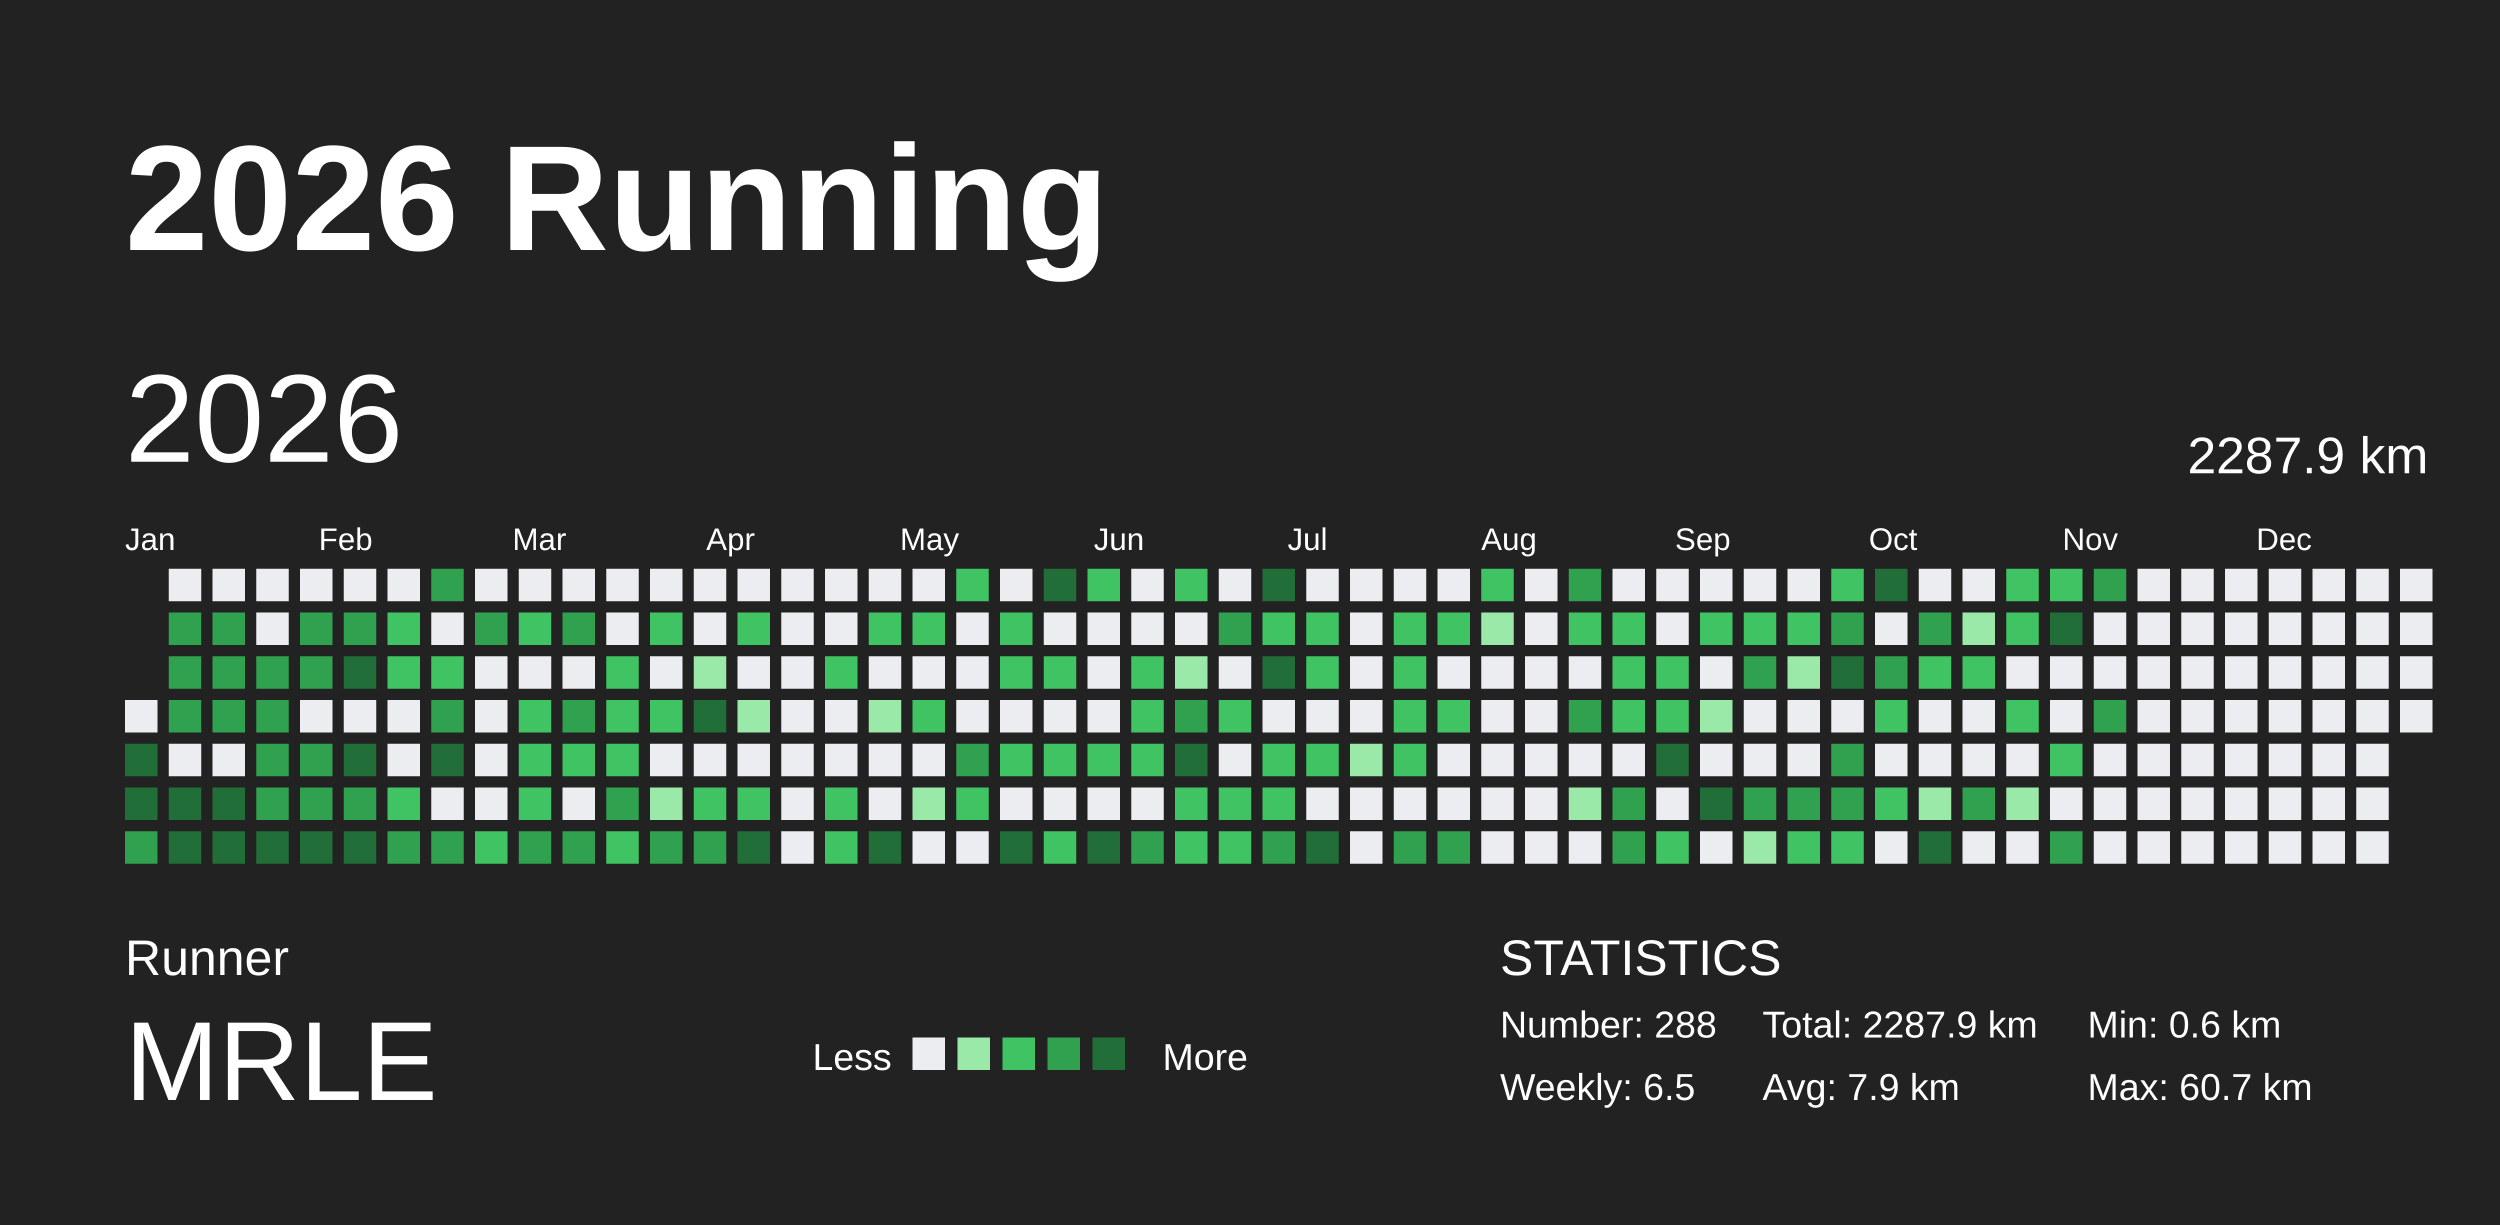
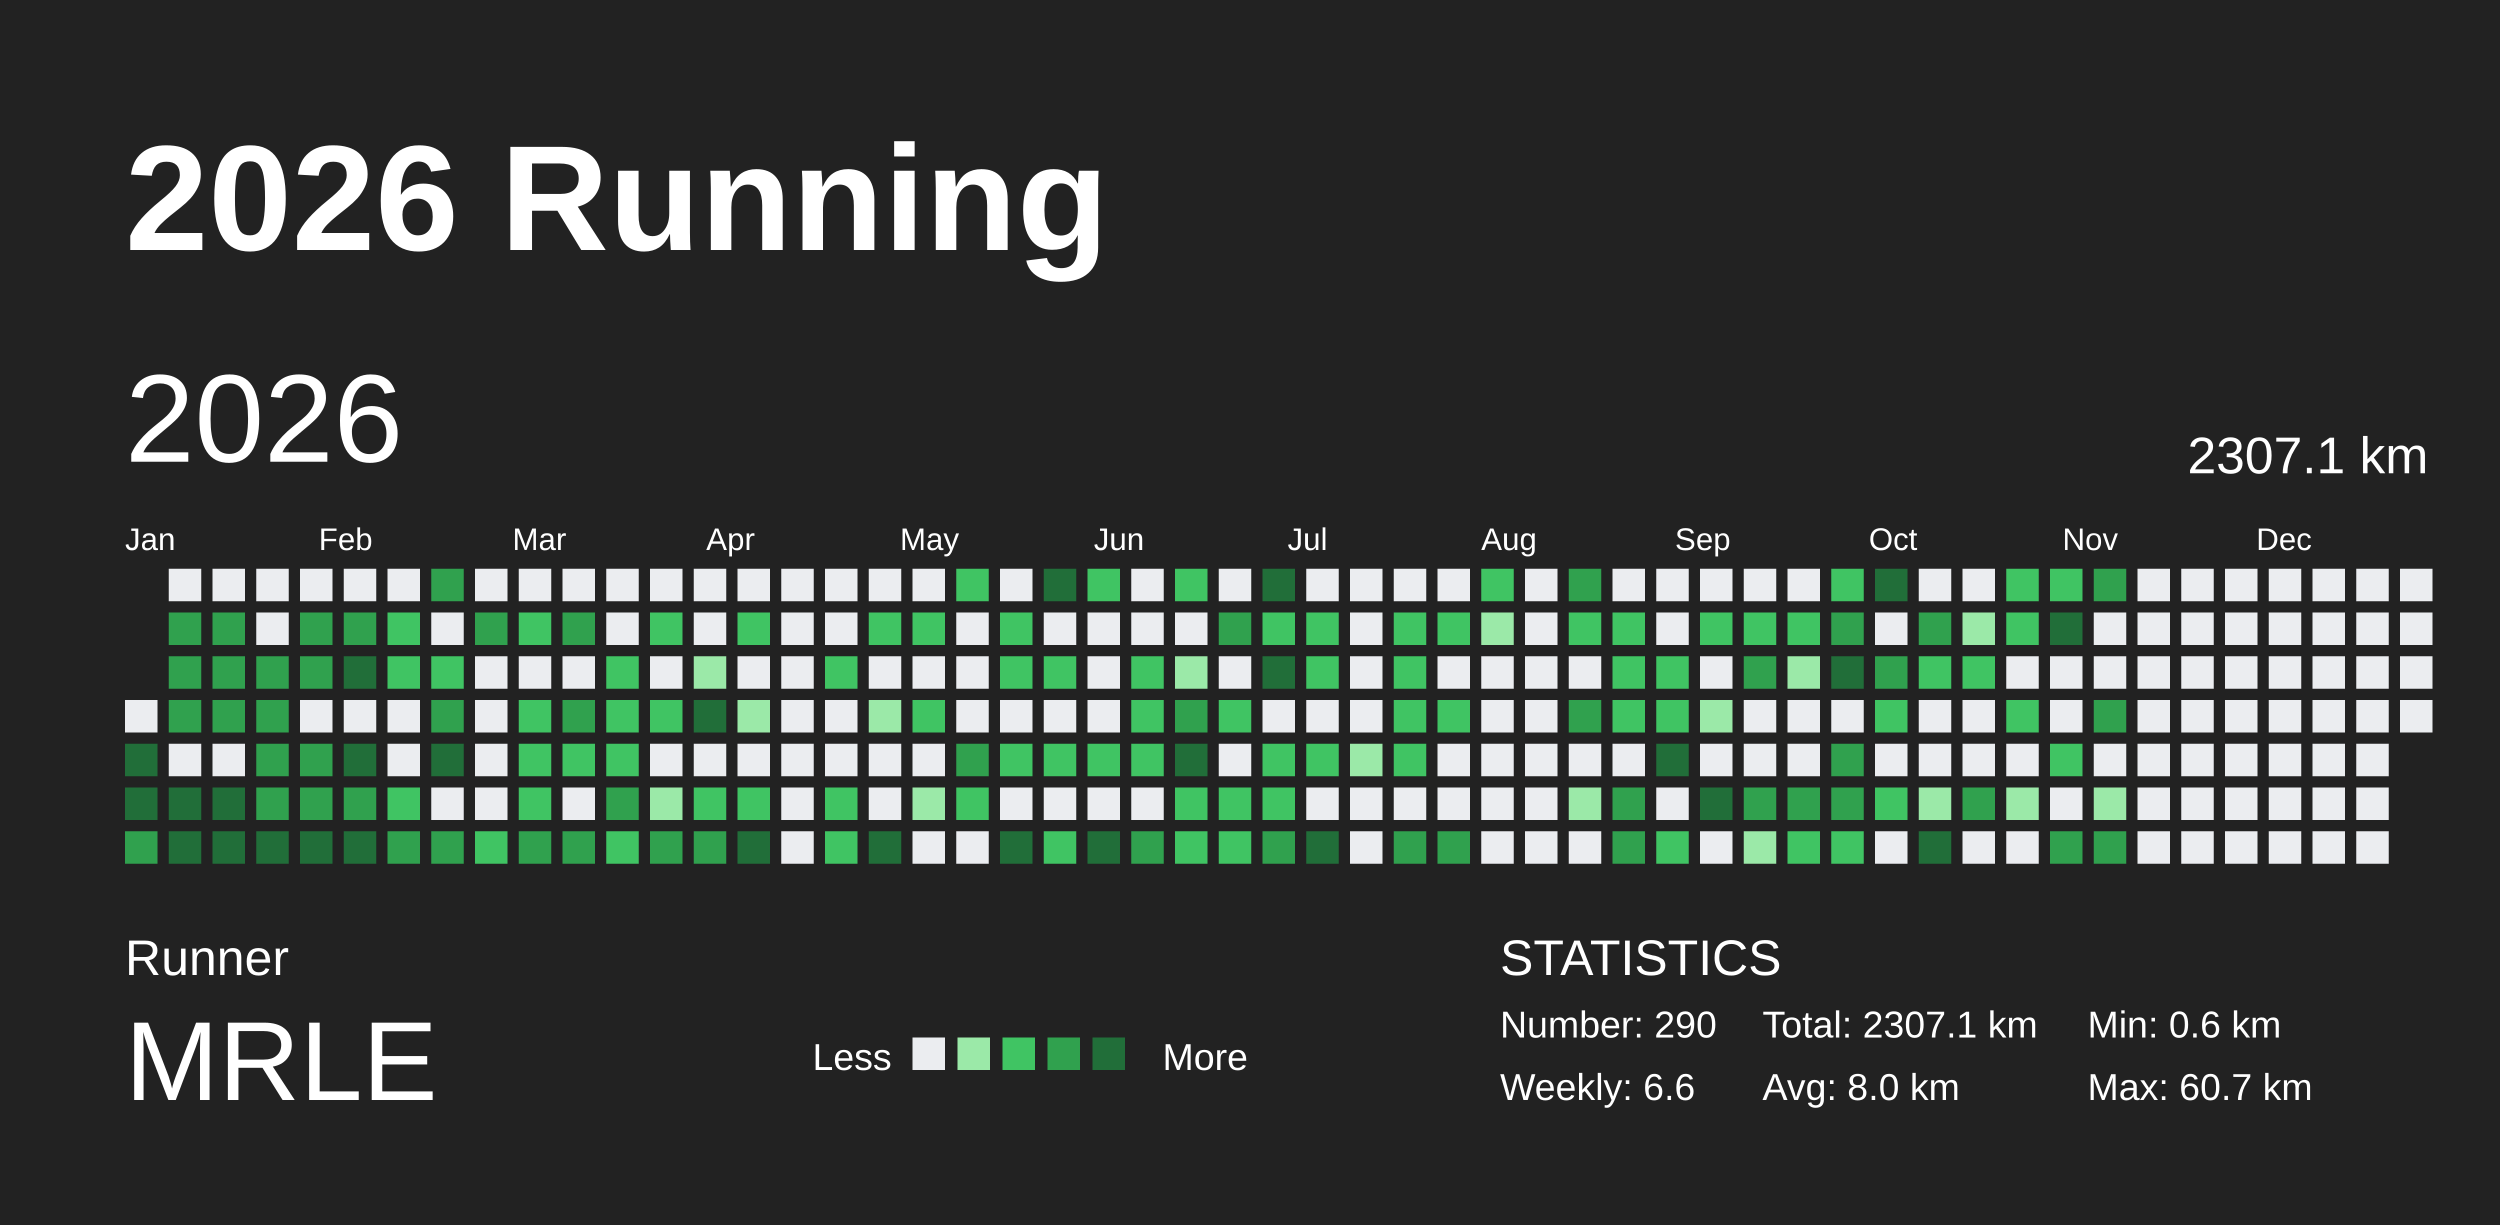
<svg xmlns="http://www.w3.org/2000/svg" baseProfile="full" height="98mm" version="1.1" viewBox="0,0,200,98" width="200mm">
  <defs />
  <rect fill="#222222" height="98" width="200" x="0" y="0" />
  <text fill="#FFFFFF" style="font-size:12px; font-family:Arial; font-weight:bold;" x="10" y="20">2026 Running</text>
  <text fill="#FFFFFF" style="font-size:4px; font-family:Arial" x="10" y="78">Runner</text>
  <text fill="#FFFFFF" style="font-size:9px; font-family:Arial" x="10" y="88">MRLE</text>
  <text fill="#FFFFFF" style="font-size:3px; font-family:Arial" x="65" y="85.6">Less</text>
  <rect fill="#ebedf0" height="2.6" width="2.6" x="73" y="83" />
  <rect fill="#9be9a8" height="2.6" width="2.6" x="76.6" y="83" />
  <rect fill="#40c463" height="2.6" width="2.6" x="80.2" y="83" />
  <rect fill="#30a14e" height="2.6" width="2.6" x="83.8" y="83" />
  <rect fill="#216e39" height="2.6" width="2.6" x="87.4" y="83" />
  <text fill="#FFFFFF" style="font-size:3px; font-family:Arial" x="93" y="85.6">More</text>
  <text fill="#FFFFFF" style="font-size:4px; font-family:Arial" x="120" y="78">STATISTICS</text>
-   <text fill="#FFFFFF" style="font-size:3px; font-family:Arial" x="120" y="83">Number: 288</text>
-   <text fill="#FFFFFF" style="font-size:3px; font-family:Arial" x="120" y="88">Weekly: 6.5</text>
-   <text fill="#FFFFFF" style="font-size:3px; font-family:Arial" x="141" y="83">Total: 2287.9 km</text>
-   <text fill="#FFFFFF" style="font-size:3px; font-family:Arial" x="141" y="88">Avg: 7.9 km</text>
+   <text fill="#FFFFFF" style="font-size:3px; font-family:Arial" x="120" y="83">Number: 290</text>
+   <text fill="#FFFFFF" style="font-size:3px; font-family:Arial" x="120" y="88">Weekly: 6.6</text>
+   <text fill="#FFFFFF" style="font-size:3px; font-family:Arial" x="141" y="83">Total: 2307.1 km</text>
+   <text fill="#FFFFFF" style="font-size:3px; font-family:Arial" x="141" y="88">Avg: 8.0 km</text>
  <text fill="#FFFFFF" style="font-size:3px; font-family:Arial" x="167" y="83">Min: 0.6 km</text>
  <text fill="#FFFFFF" style="font-size:3px; font-family:Arial" x="167" y="88">Max: 60.7 km</text>
  <text dominant-baseline="hanging" fill="#FFFFFF" style="font-size:10.0px; font-family:Arial;" x="10" y="30">2026</text>
-   <text dominant-baseline="hanging" fill="#FFFFFF" style="font-size:4.125px; font-family:Arial;" x="175" y="35">2287.9 km</text>
+   <text dominant-baseline="hanging" fill="#FFFFFF" style="font-size:4.125px; font-family:Arial;" x="175" y="35">2307.1 km</text>
  <text fill="#FFFFFF" style="font-size:2.5px; font-family:Arial" x="10.0" y="44">Jan</text>
  <text fill="#FFFFFF" style="font-size:2.5px; font-family:Arial" x="25.5" y="44">Feb</text>
  <text fill="#FFFFFF" style="font-size:2.5px; font-family:Arial" x="41.0" y="44">Mar</text>
  <text fill="#FFFFFF" style="font-size:2.5px; font-family:Arial" x="56.5" y="44">Apr</text>
  <text fill="#FFFFFF" style="font-size:2.5px; font-family:Arial" x="72.0" y="44">May</text>
  <text fill="#FFFFFF" style="font-size:2.5px; font-family:Arial" x="87.5" y="44">Jun</text>
  <text fill="#FFFFFF" style="font-size:2.5px; font-family:Arial" x="103.0" y="44">Jul</text>
  <text fill="#FFFFFF" style="font-size:2.5px; font-family:Arial" x="118.5" y="44">Aug</text>
  <text fill="#FFFFFF" style="font-size:2.5px; font-family:Arial" x="134.0" y="44">Sep</text>
  <text fill="#FFFFFF" style="font-size:2.5px; font-family:Arial" x="149.5" y="44">Oct</text>
  <text fill="#FFFFFF" style="font-size:2.5px; font-family:Arial" x="165.0" y="44">Nov</text>
  <text fill="#FFFFFF" style="font-size:2.5px; font-family:Arial" x="180.5" y="44">Dec</text>
  <rect fill="#ebedf0" height="2.6" width="2.6" x="10.0" y="56.0" />
  <rect fill="#216e39" height="2.6" width="2.6" x="10.0" y="59.5" />
  <rect fill="#216e39" height="2.6" width="2.6" x="10.0" y="63.0" />
  <rect fill="#30a14e" height="2.6" width="2.6" x="10.0" y="66.5" />
  <rect fill="#ebedf0" height="2.6" width="2.6" x="13.5" y="45.5" />
  <rect fill="#30a14e" height="2.6" width="2.6" x="13.5" y="49.0" />
  <rect fill="#30a14e" height="2.6" width="2.6" x="13.5" y="52.5" />
  <rect fill="#30a14e" height="2.6" width="2.6" x="13.5" y="56.0" />
  <rect fill="#ebedf0" height="2.6" width="2.6" x="13.5" y="59.5" />
  <rect fill="#216e39" height="2.6" width="2.6" x="13.5" y="63.0" />
  <rect fill="#216e39" height="2.6" width="2.6" x="13.5" y="66.5" />
  <rect fill="#ebedf0" height="2.6" width="2.6" x="17.0" y="45.5" />
  <rect fill="#30a14e" height="2.6" width="2.6" x="17.0" y="49.0" />
  <rect fill="#30a14e" height="2.6" width="2.6" x="17.0" y="52.5" />
  <rect fill="#30a14e" height="2.6" width="2.6" x="17.0" y="56.0" />
  <rect fill="#ebedf0" height="2.6" width="2.6" x="17.0" y="59.5" />
  <rect fill="#216e39" height="2.6" width="2.6" x="17.0" y="63.0" />
  <rect fill="#216e39" height="2.6" width="2.6" x="17.0" y="66.5" />
  <rect fill="#ebedf0" height="2.6" width="2.6" x="20.5" y="45.5" />
  <rect fill="#ebedf0" height="2.6" width="2.6" x="20.5" y="49.0" />
  <rect fill="#30a14e" height="2.6" width="2.6" x="20.5" y="52.5" />
  <rect fill="#30a14e" height="2.6" width="2.6" x="20.5" y="56.0" />
  <rect fill="#30a14e" height="2.6" width="2.6" x="20.5" y="59.5" />
  <rect fill="#30a14e" height="2.6" width="2.6" x="20.5" y="63.0" />
  <rect fill="#216e39" height="2.6" width="2.6" x="20.5" y="66.5" />
  <rect fill="#ebedf0" height="2.6" width="2.6" x="24.0" y="45.5" />
  <rect fill="#30a14e" height="2.6" width="2.6" x="24.0" y="49.0" />
  <rect fill="#30a14e" height="2.6" width="2.6" x="24.0" y="52.5" />
  <rect fill="#ebedf0" height="2.6" width="2.6" x="24.0" y="56.0" />
  <rect fill="#30a14e" height="2.6" width="2.6" x="24.0" y="59.5" />
  <rect fill="#30a14e" height="2.6" width="2.6" x="24.0" y="63.0" />
  <rect fill="#216e39" height="2.6" width="2.6" x="24.0" y="66.5" />
  <rect fill="#ebedf0" height="2.6" width="2.6" x="27.5" y="45.5" />
  <rect fill="#30a14e" height="2.6" width="2.6" x="27.5" y="49.0" />
  <rect fill="#216e39" height="2.6" width="2.6" x="27.5" y="52.5" />
  <rect fill="#ebedf0" height="2.6" width="2.6" x="27.5" y="56.0" />
  <rect fill="#216e39" height="2.6" width="2.6" x="27.5" y="59.5" />
  <rect fill="#30a14e" height="2.6" width="2.6" x="27.5" y="63.0" />
  <rect fill="#216e39" height="2.6" width="2.6" x="27.5" y="66.5" />
  <rect fill="#ebedf0" height="2.6" width="2.6" x="31.0" y="45.5" />
  <rect fill="#40c463" height="2.6" width="2.6" x="31.0" y="49.0" />
  <rect fill="#40c463" height="2.6" width="2.6" x="31.0" y="52.5" />
  <rect fill="#ebedf0" height="2.6" width="2.6" x="31.0" y="56.0" />
  <rect fill="#ebedf0" height="2.6" width="2.6" x="31.0" y="59.5" />
  <rect fill="#40c463" height="2.6" width="2.6" x="31.0" y="63.0" />
  <rect fill="#30a14e" height="2.6" width="2.6" x="31.0" y="66.5" />
  <rect fill="#30a14e" height="2.6" width="2.6" x="34.5" y="45.5" />
  <rect fill="#ebedf0" height="2.6" width="2.6" x="34.5" y="49.0" />
  <rect fill="#40c463" height="2.6" width="2.6" x="34.5" y="52.5" />
  <rect fill="#30a14e" height="2.6" width="2.6" x="34.5" y="56.0" />
  <rect fill="#216e39" height="2.6" width="2.6" x="34.5" y="59.5" />
  <rect fill="#ebedf0" height="2.6" width="2.6" x="34.5" y="63.0" />
  <rect fill="#30a14e" height="2.6" width="2.6" x="34.5" y="66.5" />
  <rect fill="#ebedf0" height="2.6" width="2.6" x="38.0" y="45.5" />
  <rect fill="#30a14e" height="2.6" width="2.6" x="38.0" y="49.0" />
  <rect fill="#ebedf0" height="2.6" width="2.6" x="38.0" y="52.5" />
  <rect fill="#ebedf0" height="2.6" width="2.6" x="38.0" y="56.0" />
  <rect fill="#ebedf0" height="2.6" width="2.6" x="38.0" y="59.5" />
  <rect fill="#ebedf0" height="2.6" width="2.6" x="38.0" y="63.0" />
  <rect fill="#40c463" height="2.6" width="2.6" x="38.0" y="66.5" />
  <rect fill="#ebedf0" height="2.6" width="2.6" x="41.5" y="45.5" />
  <rect fill="#40c463" height="2.6" width="2.6" x="41.5" y="49.0" />
  <rect fill="#ebedf0" height="2.6" width="2.6" x="41.5" y="52.5" />
  <rect fill="#40c463" height="2.6" width="2.6" x="41.5" y="56.0" />
  <rect fill="#40c463" height="2.6" width="2.6" x="41.5" y="59.5" />
  <rect fill="#40c463" height="2.6" width="2.6" x="41.5" y="63.0" />
  <rect fill="#30a14e" height="2.6" width="2.6" x="41.5" y="66.5" />
  <rect fill="#ebedf0" height="2.6" width="2.6" x="45.0" y="45.5" />
  <rect fill="#30a14e" height="2.6" width="2.6" x="45.0" y="49.0" />
  <rect fill="#ebedf0" height="2.6" width="2.6" x="45.0" y="52.5" />
  <rect fill="#30a14e" height="2.6" width="2.6" x="45.0" y="56.0" />
  <rect fill="#40c463" height="2.6" width="2.6" x="45.0" y="59.5" />
  <rect fill="#ebedf0" height="2.6" width="2.6" x="45.0" y="63.0" />
  <rect fill="#30a14e" height="2.6" width="2.6" x="45.0" y="66.5" />
  <rect fill="#ebedf0" height="2.6" width="2.6" x="48.5" y="45.5" />
  <rect fill="#ebedf0" height="2.6" width="2.6" x="48.5" y="49.0" />
  <rect fill="#40c463" height="2.6" width="2.6" x="48.5" y="52.5" />
  <rect fill="#40c463" height="2.6" width="2.6" x="48.5" y="56.0" />
  <rect fill="#40c463" height="2.6" width="2.6" x="48.5" y="59.5" />
  <rect fill="#30a14e" height="2.6" width="2.6" x="48.5" y="63.0" />
  <rect fill="#40c463" height="2.6" width="2.6" x="48.5" y="66.5" />
  <rect fill="#ebedf0" height="2.6" width="2.6" x="52.0" y="45.5" />
  <rect fill="#40c463" height="2.6" width="2.6" x="52.0" y="49.0" />
  <rect fill="#ebedf0" height="2.6" width="2.6" x="52.0" y="52.5" />
  <rect fill="#40c463" height="2.6" width="2.6" x="52.0" y="56.0" />
  <rect fill="#ebedf0" height="2.6" width="2.6" x="52.0" y="59.5" />
  <rect fill="#9be9a8" height="2.6" width="2.6" x="52.0" y="63.0" />
  <rect fill="#30a14e" height="2.6" width="2.6" x="52.0" y="66.5" />
  <rect fill="#ebedf0" height="2.6" width="2.6" x="55.5" y="45.5" />
  <rect fill="#ebedf0" height="2.6" width="2.6" x="55.5" y="49.0" />
  <rect fill="#9be9a8" height="2.6" width="2.6" x="55.5" y="52.5" />
  <rect fill="#216e39" height="2.6" width="2.6" x="55.5" y="56.0" />
  <rect fill="#ebedf0" height="2.6" width="2.6" x="55.5" y="59.5" />
  <rect fill="#40c463" height="2.6" width="2.6" x="55.5" y="63.0" />
  <rect fill="#30a14e" height="2.6" width="2.6" x="55.5" y="66.5" />
  <rect fill="#ebedf0" height="2.6" width="2.6" x="59.0" y="45.5" />
  <rect fill="#40c463" height="2.6" width="2.6" x="59.0" y="49.0" />
  <rect fill="#ebedf0" height="2.6" width="2.6" x="59.0" y="52.5" />
  <rect fill="#9be9a8" height="2.6" width="2.6" x="59.0" y="56.0" />
  <rect fill="#ebedf0" height="2.6" width="2.6" x="59.0" y="59.5" />
  <rect fill="#40c463" height="2.6" width="2.6" x="59.0" y="63.0" />
  <rect fill="#216e39" height="2.6" width="2.6" x="59.0" y="66.5" />
  <rect fill="#ebedf0" height="2.6" width="2.6" x="62.5" y="45.5" />
  <rect fill="#ebedf0" height="2.6" width="2.6" x="62.5" y="49.0" />
  <rect fill="#ebedf0" height="2.6" width="2.6" x="62.5" y="52.5" />
  <rect fill="#ebedf0" height="2.6" width="2.6" x="62.5" y="56.0" />
  <rect fill="#ebedf0" height="2.6" width="2.6" x="62.5" y="59.5" />
  <rect fill="#ebedf0" height="2.6" width="2.6" x="62.5" y="63.0" />
  <rect fill="#ebedf0" height="2.6" width="2.6" x="62.5" y="66.5" />
  <rect fill="#ebedf0" height="2.6" width="2.6" x="66.0" y="45.5" />
  <rect fill="#ebedf0" height="2.6" width="2.6" x="66.0" y="49.0" />
  <rect fill="#40c463" height="2.6" width="2.6" x="66.0" y="52.5" />
  <rect fill="#ebedf0" height="2.6" width="2.6" x="66.0" y="56.0" />
  <rect fill="#ebedf0" height="2.6" width="2.6" x="66.0" y="59.5" />
  <rect fill="#40c463" height="2.6" width="2.6" x="66.0" y="63.0" />
  <rect fill="#40c463" height="2.6" width="2.6" x="66.0" y="66.5" />
  <rect fill="#ebedf0" height="2.6" width="2.6" x="69.5" y="45.5" />
  <rect fill="#40c463" height="2.6" width="2.6" x="69.5" y="49.0" />
  <rect fill="#ebedf0" height="2.6" width="2.6" x="69.5" y="52.5" />
  <rect fill="#9be9a8" height="2.6" width="2.6" x="69.5" y="56.0" />
  <rect fill="#ebedf0" height="2.6" width="2.6" x="69.5" y="59.5" />
  <rect fill="#ebedf0" height="2.6" width="2.6" x="69.5" y="63.0" />
  <rect fill="#216e39" height="2.6" width="2.6" x="69.5" y="66.5" />
  <rect fill="#ebedf0" height="2.6" width="2.6" x="73.0" y="45.5" />
  <rect fill="#40c463" height="2.6" width="2.6" x="73.0" y="49.0" />
  <rect fill="#ebedf0" height="2.6" width="2.6" x="73.0" y="52.5" />
  <rect fill="#40c463" height="2.6" width="2.6" x="73.0" y="56.0" />
  <rect fill="#ebedf0" height="2.6" width="2.6" x="73.0" y="59.5" />
  <rect fill="#9be9a8" height="2.6" width="2.6" x="73.0" y="63.0" />
  <rect fill="#ebedf0" height="2.6" width="2.6" x="73.0" y="66.5" />
  <rect fill="#40c463" height="2.6" width="2.6" x="76.5" y="45.5" />
  <rect fill="#ebedf0" height="2.6" width="2.6" x="76.5" y="49.0" />
  <rect fill="#ebedf0" height="2.6" width="2.6" x="76.5" y="52.5" />
  <rect fill="#ebedf0" height="2.6" width="2.6" x="76.5" y="56.0" />
  <rect fill="#30a14e" height="2.6" width="2.6" x="76.5" y="59.5" />
  <rect fill="#40c463" height="2.6" width="2.6" x="76.5" y="63.0" />
  <rect fill="#ebedf0" height="2.6" width="2.6" x="76.5" y="66.5" />
  <rect fill="#ebedf0" height="2.6" width="2.6" x="80.0" y="45.5" />
  <rect fill="#40c463" height="2.6" width="2.6" x="80.0" y="49.0" />
  <rect fill="#40c463" height="2.6" width="2.6" x="80.0" y="52.5" />
  <rect fill="#ebedf0" height="2.6" width="2.6" x="80.0" y="56.0" />
  <rect fill="#40c463" height="2.6" width="2.6" x="80.0" y="59.5" />
  <rect fill="#ebedf0" height="2.6" width="2.6" x="80.0" y="63.0" />
  <rect fill="#216e39" height="2.6" width="2.6" x="80.0" y="66.5" />
  <rect fill="#216e39" height="2.6" width="2.6" x="83.5" y="45.5" />
  <rect fill="#ebedf0" height="2.6" width="2.6" x="83.5" y="49.0" />
  <rect fill="#40c463" height="2.6" width="2.6" x="83.5" y="52.5" />
  <rect fill="#ebedf0" height="2.6" width="2.6" x="83.5" y="56.0" />
  <rect fill="#40c463" height="2.6" width="2.6" x="83.5" y="59.5" />
  <rect fill="#ebedf0" height="2.6" width="2.6" x="83.5" y="63.0" />
  <rect fill="#40c463" height="2.6" width="2.6" x="83.5" y="66.5" />
  <rect fill="#40c463" height="2.6" width="2.6" x="87.0" y="45.5" />
  <rect fill="#ebedf0" height="2.6" width="2.6" x="87.0" y="49.0" />
  <rect fill="#ebedf0" height="2.6" width="2.6" x="87.0" y="52.5" />
  <rect fill="#ebedf0" height="2.6" width="2.6" x="87.0" y="56.0" />
  <rect fill="#40c463" height="2.6" width="2.6" x="87.0" y="59.5" />
  <rect fill="#ebedf0" height="2.6" width="2.6" x="87.0" y="63.0" />
  <rect fill="#216e39" height="2.6" width="2.6" x="87.0" y="66.5" />
  <rect fill="#ebedf0" height="2.6" width="2.6" x="90.5" y="45.5" />
  <rect fill="#ebedf0" height="2.6" width="2.6" x="90.5" y="49.0" />
  <rect fill="#40c463" height="2.6" width="2.6" x="90.5" y="52.5" />
  <rect fill="#40c463" height="2.6" width="2.6" x="90.5" y="56.0" />
  <rect fill="#40c463" height="2.6" width="2.6" x="90.5" y="59.5" />
  <rect fill="#ebedf0" height="2.6" width="2.6" x="90.5" y="63.0" />
  <rect fill="#30a14e" height="2.6" width="2.6" x="90.5" y="66.5" />
  <rect fill="#40c463" height="2.6" width="2.6" x="94.0" y="45.5" />
  <rect fill="#ebedf0" height="2.6" width="2.6" x="94.0" y="49.0" />
  <rect fill="#9be9a8" height="2.6" width="2.6" x="94.0" y="52.5" />
  <rect fill="#30a14e" height="2.6" width="2.6" x="94.0" y="56.0" />
  <rect fill="#216e39" height="2.6" width="2.6" x="94.0" y="59.5" />
  <rect fill="#40c463" height="2.6" width="2.6" x="94.0" y="63.0" />
  <rect fill="#40c463" height="2.6" width="2.6" x="94.0" y="66.5" />
  <rect fill="#ebedf0" height="2.6" width="2.6" x="97.5" y="45.5" />
  <rect fill="#30a14e" height="2.6" width="2.6" x="97.5" y="49.0" />
  <rect fill="#ebedf0" height="2.6" width="2.6" x="97.5" y="52.5" />
  <rect fill="#40c463" height="2.6" width="2.6" x="97.5" y="56.0" />
  <rect fill="#ebedf0" height="2.6" width="2.6" x="97.5" y="59.5" />
  <rect fill="#40c463" height="2.6" width="2.6" x="97.5" y="63.0" />
  <rect fill="#40c463" height="2.6" width="2.6" x="97.5" y="66.5" />
  <rect fill="#216e39" height="2.6" width="2.6" x="101.0" y="45.5" />
  <rect fill="#40c463" height="2.6" width="2.6" x="101.0" y="49.0" />
  <rect fill="#216e39" height="2.6" width="2.6" x="101.0" y="52.5" />
  <rect fill="#ebedf0" height="2.6" width="2.6" x="101.0" y="56.0" />
  <rect fill="#40c463" height="2.6" width="2.6" x="101.0" y="59.5" />
  <rect fill="#40c463" height="2.6" width="2.6" x="101.0" y="63.0" />
  <rect fill="#30a14e" height="2.6" width="2.6" x="101.0" y="66.5" />
  <rect fill="#ebedf0" height="2.6" width="2.6" x="104.5" y="45.5" />
  <rect fill="#40c463" height="2.6" width="2.6" x="104.5" y="49.0" />
  <rect fill="#40c463" height="2.6" width="2.6" x="104.5" y="52.5" />
  <rect fill="#ebedf0" height="2.6" width="2.6" x="104.5" y="56.0" />
  <rect fill="#40c463" height="2.6" width="2.6" x="104.5" y="59.5" />
  <rect fill="#ebedf0" height="2.6" width="2.6" x="104.5" y="63.0" />
  <rect fill="#216e39" height="2.6" width="2.6" x="104.5" y="66.5" />
  <rect fill="#ebedf0" height="2.6" width="2.6" x="108.0" y="45.5" />
  <rect fill="#ebedf0" height="2.6" width="2.6" x="108.0" y="49.0" />
  <rect fill="#ebedf0" height="2.6" width="2.6" x="108.0" y="52.5" />
  <rect fill="#ebedf0" height="2.6" width="2.6" x="108.0" y="56.0" />
  <rect fill="#9be9a8" height="2.6" width="2.6" x="108.0" y="59.5" />
  <rect fill="#ebedf0" height="2.6" width="2.6" x="108.0" y="63.0" />
  <rect fill="#ebedf0" height="2.6" width="2.6" x="108.0" y="66.5" />
  <rect fill="#ebedf0" height="2.6" width="2.6" x="111.5" y="45.5" />
  <rect fill="#40c463" height="2.6" width="2.6" x="111.5" y="49.0" />
  <rect fill="#40c463" height="2.6" width="2.6" x="111.5" y="52.5" />
  <rect fill="#40c463" height="2.6" width="2.6" x="111.5" y="56.0" />
  <rect fill="#40c463" height="2.6" width="2.6" x="111.5" y="59.5" />
  <rect fill="#ebedf0" height="2.6" width="2.6" x="111.5" y="63.0" />
  <rect fill="#30a14e" height="2.6" width="2.6" x="111.5" y="66.5" />
  <rect fill="#ebedf0" height="2.6" width="2.6" x="115.0" y="45.5" />
  <rect fill="#40c463" height="2.6" width="2.6" x="115.0" y="49.0" />
  <rect fill="#ebedf0" height="2.6" width="2.6" x="115.0" y="52.5" />
  <rect fill="#40c463" height="2.6" width="2.6" x="115.0" y="56.0" />
  <rect fill="#ebedf0" height="2.6" width="2.6" x="115.0" y="59.5" />
  <rect fill="#ebedf0" height="2.6" width="2.6" x="115.0" y="63.0" />
  <rect fill="#30a14e" height="2.6" width="2.6" x="115.0" y="66.5" />
  <rect fill="#40c463" height="2.6" width="2.6" x="118.5" y="45.5" />
  <rect fill="#9be9a8" height="2.6" width="2.6" x="118.5" y="49.0" />
  <rect fill="#ebedf0" height="2.6" width="2.6" x="118.5" y="52.5" />
  <rect fill="#ebedf0" height="2.6" width="2.6" x="118.5" y="56.0" />
  <rect fill="#ebedf0" height="2.6" width="2.6" x="118.5" y="59.5" />
  <rect fill="#ebedf0" height="2.6" width="2.6" x="118.5" y="63.0" />
  <rect fill="#ebedf0" height="2.6" width="2.6" x="118.5" y="66.5" />
  <rect fill="#ebedf0" height="2.6" width="2.6" x="122.0" y="45.5" />
  <rect fill="#ebedf0" height="2.6" width="2.6" x="122.0" y="49.0" />
  <rect fill="#ebedf0" height="2.6" width="2.6" x="122.0" y="52.5" />
  <rect fill="#ebedf0" height="2.6" width="2.6" x="122.0" y="56.0" />
  <rect fill="#ebedf0" height="2.6" width="2.6" x="122.0" y="59.5" />
  <rect fill="#ebedf0" height="2.6" width="2.6" x="122.0" y="63.0" />
  <rect fill="#ebedf0" height="2.6" width="2.6" x="122.0" y="66.5" />
  <rect fill="#30a14e" height="2.6" width="2.6" x="125.5" y="45.5" />
  <rect fill="#40c463" height="2.6" width="2.6" x="125.5" y="49.0" />
  <rect fill="#ebedf0" height="2.6" width="2.6" x="125.5" y="52.5" />
  <rect fill="#30a14e" height="2.6" width="2.6" x="125.5" y="56.0" />
  <rect fill="#ebedf0" height="2.6" width="2.6" x="125.5" y="59.5" />
  <rect fill="#9be9a8" height="2.6" width="2.6" x="125.5" y="63.0" />
  <rect fill="#ebedf0" height="2.6" width="2.6" x="125.5" y="66.5" />
  <rect fill="#ebedf0" height="2.6" width="2.6" x="129.0" y="45.5" />
  <rect fill="#40c463" height="2.6" width="2.6" x="129.0" y="49.0" />
  <rect fill="#40c463" height="2.6" width="2.6" x="129.0" y="52.5" />
  <rect fill="#40c463" height="2.6" width="2.6" x="129.0" y="56.0" />
  <rect fill="#ebedf0" height="2.6" width="2.6" x="129.0" y="59.5" />
  <rect fill="#30a14e" height="2.6" width="2.6" x="129.0" y="63.0" />
  <rect fill="#30a14e" height="2.6" width="2.6" x="129.0" y="66.5" />
  <rect fill="#ebedf0" height="2.6" width="2.6" x="132.5" y="45.5" />
  <rect fill="#ebedf0" height="2.6" width="2.6" x="132.5" y="49.0" />
  <rect fill="#40c463" height="2.6" width="2.6" x="132.5" y="52.5" />
  <rect fill="#40c463" height="2.6" width="2.6" x="132.5" y="56.0" />
  <rect fill="#216e39" height="2.6" width="2.6" x="132.5" y="59.5" />
  <rect fill="#ebedf0" height="2.6" width="2.6" x="132.5" y="63.0" />
  <rect fill="#40c463" height="2.6" width="2.6" x="132.5" y="66.5" />
  <rect fill="#ebedf0" height="2.6" width="2.6" x="136.0" y="45.5" />
  <rect fill="#40c463" height="2.6" width="2.6" x="136.0" y="49.0" />
  <rect fill="#ebedf0" height="2.6" width="2.6" x="136.0" y="52.5" />
  <rect fill="#9be9a8" height="2.6" width="2.6" x="136.0" y="56.0" />
  <rect fill="#ebedf0" height="2.6" width="2.6" x="136.0" y="59.5" />
  <rect fill="#216e39" height="2.6" width="2.6" x="136.0" y="63.0" />
  <rect fill="#ebedf0" height="2.6" width="2.6" x="136.0" y="66.5" />
  <rect fill="#ebedf0" height="2.6" width="2.6" x="139.5" y="45.5" />
  <rect fill="#40c463" height="2.6" width="2.6" x="139.5" y="49.0" />
  <rect fill="#30a14e" height="2.6" width="2.6" x="139.5" y="52.5" />
  <rect fill="#ebedf0" height="2.6" width="2.6" x="139.5" y="56.0" />
  <rect fill="#ebedf0" height="2.6" width="2.6" x="139.5" y="59.5" />
  <rect fill="#30a14e" height="2.6" width="2.6" x="139.5" y="63.0" />
  <rect fill="#9be9a8" height="2.6" width="2.6" x="139.5" y="66.5" />
  <rect fill="#ebedf0" height="2.6" width="2.6" x="143.0" y="45.5" />
  <rect fill="#40c463" height="2.6" width="2.6" x="143.0" y="49.0" />
  <rect fill="#9be9a8" height="2.6" width="2.6" x="143.0" y="52.5" />
  <rect fill="#ebedf0" height="2.6" width="2.6" x="143.0" y="56.0" />
  <rect fill="#ebedf0" height="2.6" width="2.6" x="143.0" y="59.5" />
  <rect fill="#30a14e" height="2.6" width="2.6" x="143.0" y="63.0" />
  <rect fill="#40c463" height="2.6" width="2.6" x="143.0" y="66.5" />
  <rect fill="#40c463" height="2.6" width="2.6" x="146.5" y="45.5" />
  <rect fill="#30a14e" height="2.6" width="2.6" x="146.5" y="49.0" />
  <rect fill="#216e39" height="2.6" width="2.6" x="146.5" y="52.5" />
  <rect fill="#ebedf0" height="2.6" width="2.6" x="146.5" y="56.0" />
  <rect fill="#30a14e" height="2.6" width="2.6" x="146.5" y="59.5" />
  <rect fill="#30a14e" height="2.6" width="2.6" x="146.5" y="63.0" />
  <rect fill="#40c463" height="2.6" width="2.6" x="146.5" y="66.5" />
  <rect fill="#216e39" height="2.6" width="2.6" x="150.0" y="45.5" />
  <rect fill="#ebedf0" height="2.6" width="2.6" x="150.0" y="49.0" />
  <rect fill="#30a14e" height="2.6" width="2.6" x="150.0" y="52.5" />
  <rect fill="#40c463" height="2.6" width="2.6" x="150.0" y="56.0" />
  <rect fill="#ebedf0" height="2.6" width="2.6" x="150.0" y="59.5" />
  <rect fill="#40c463" height="2.6" width="2.6" x="150.0" y="63.0" />
  <rect fill="#ebedf0" height="2.6" width="2.6" x="150.0" y="66.5" />
  <rect fill="#ebedf0" height="2.6" width="2.6" x="153.5" y="45.5" />
  <rect fill="#30a14e" height="2.6" width="2.6" x="153.5" y="49.0" />
  <rect fill="#40c463" height="2.6" width="2.6" x="153.5" y="52.5" />
  <rect fill="#ebedf0" height="2.6" width="2.6" x="153.5" y="56.0" />
  <rect fill="#ebedf0" height="2.6" width="2.6" x="153.5" y="59.5" />
  <rect fill="#9be9a8" height="2.6" width="2.6" x="153.5" y="63.0" />
  <rect fill="#216e39" height="2.6" width="2.6" x="153.5" y="66.5" />
  <rect fill="#ebedf0" height="2.6" width="2.6" x="157.0" y="45.5" />
  <rect fill="#9be9a8" height="2.6" width="2.6" x="157.0" y="49.0" />
  <rect fill="#40c463" height="2.6" width="2.6" x="157.0" y="52.5" />
  <rect fill="#ebedf0" height="2.6" width="2.6" x="157.0" y="56.0" />
  <rect fill="#ebedf0" height="2.6" width="2.6" x="157.0" y="59.5" />
  <rect fill="#30a14e" height="2.6" width="2.6" x="157.0" y="63.0" />
  <rect fill="#ebedf0" height="2.6" width="2.6" x="157.0" y="66.5" />
  <rect fill="#40c463" height="2.6" width="2.6" x="160.5" y="45.5" />
  <rect fill="#40c463" height="2.6" width="2.6" x="160.5" y="49.0" />
  <rect fill="#ebedf0" height="2.6" width="2.6" x="160.5" y="52.5" />
  <rect fill="#40c463" height="2.6" width="2.6" x="160.5" y="56.0" />
  <rect fill="#ebedf0" height="2.6" width="2.6" x="160.5" y="59.5" />
  <rect fill="#9be9a8" height="2.6" width="2.6" x="160.5" y="63.0" />
  <rect fill="#ebedf0" height="2.6" width="2.6" x="160.5" y="66.5" />
  <rect fill="#40c463" height="2.6" width="2.6" x="164.0" y="45.5" />
  <rect fill="#216e39" height="2.6" width="2.6" x="164.0" y="49.0" />
  <rect fill="#ebedf0" height="2.6" width="2.6" x="164.0" y="52.5" />
  <rect fill="#ebedf0" height="2.6" width="2.6" x="164.0" y="56.0" />
  <rect fill="#40c463" height="2.6" width="2.6" x="164.0" y="59.5" />
  <rect fill="#ebedf0" height="2.6" width="2.6" x="164.0" y="63.0" />
  <rect fill="#30a14e" height="2.6" width="2.6" x="164.0" y="66.5" />
  <rect fill="#30a14e" height="2.6" width="2.6" x="167.5" y="45.5" />
  <rect fill="#ebedf0" height="2.6" width="2.6" x="167.5" y="49.0" />
  <rect fill="#ebedf0" height="2.6" width="2.6" x="167.5" y="52.5" />
  <rect fill="#30a14e" height="2.6" width="2.6" x="167.5" y="56.0" />
  <rect fill="#ebedf0" height="2.6" width="2.6" x="167.5" y="59.5" />
-   <rect fill="#ebedf0" height="2.6" width="2.6" x="167.5" y="63.0" />
-   <rect fill="#ebedf0" height="2.6" width="2.6" x="167.5" y="66.5" />
+   <rect fill="#9be9a8" height="2.6" width="2.6" x="167.5" y="63.0" />
+   <rect fill="#30a14e" height="2.6" width="2.6" x="167.5" y="66.5" />
  <rect fill="#ebedf0" height="2.6" width="2.6" x="171.0" y="45.5" />
  <rect fill="#ebedf0" height="2.6" width="2.6" x="171.0" y="49.0" />
  <rect fill="#ebedf0" height="2.6" width="2.6" x="171.0" y="52.5" />
  <rect fill="#ebedf0" height="2.6" width="2.6" x="171.0" y="56.0" />
  <rect fill="#ebedf0" height="2.6" width="2.6" x="171.0" y="59.5" />
  <rect fill="#ebedf0" height="2.6" width="2.6" x="171.0" y="63.0" />
  <rect fill="#ebedf0" height="2.6" width="2.6" x="171.0" y="66.5" />
  <rect fill="#ebedf0" height="2.6" width="2.6" x="174.5" y="45.5" />
  <rect fill="#ebedf0" height="2.6" width="2.6" x="174.5" y="49.0" />
  <rect fill="#ebedf0" height="2.6" width="2.6" x="174.5" y="52.5" />
  <rect fill="#ebedf0" height="2.6" width="2.6" x="174.5" y="56.0" />
  <rect fill="#ebedf0" height="2.6" width="2.6" x="174.5" y="59.5" />
  <rect fill="#ebedf0" height="2.6" width="2.6" x="174.5" y="63.0" />
  <rect fill="#ebedf0" height="2.6" width="2.6" x="174.5" y="66.5" />
  <rect fill="#ebedf0" height="2.6" width="2.6" x="178.0" y="45.5" />
  <rect fill="#ebedf0" height="2.6" width="2.6" x="178.0" y="49.0" />
  <rect fill="#ebedf0" height="2.6" width="2.6" x="178.0" y="52.5" />
  <rect fill="#ebedf0" height="2.6" width="2.6" x="178.0" y="56.0" />
  <rect fill="#ebedf0" height="2.6" width="2.6" x="178.0" y="59.5" />
  <rect fill="#ebedf0" height="2.6" width="2.6" x="178.0" y="63.0" />
  <rect fill="#ebedf0" height="2.6" width="2.6" x="178.0" y="66.5" />
  <rect fill="#ebedf0" height="2.6" width="2.6" x="181.5" y="45.5" />
  <rect fill="#ebedf0" height="2.6" width="2.6" x="181.5" y="49.0" />
  <rect fill="#ebedf0" height="2.6" width="2.6" x="181.5" y="52.5" />
  <rect fill="#ebedf0" height="2.6" width="2.6" x="181.5" y="56.0" />
  <rect fill="#ebedf0" height="2.6" width="2.6" x="181.5" y="59.5" />
  <rect fill="#ebedf0" height="2.6" width="2.6" x="181.5" y="63.0" />
  <rect fill="#ebedf0" height="2.6" width="2.6" x="181.5" y="66.5" />
  <rect fill="#ebedf0" height="2.6" width="2.6" x="185.0" y="45.5" />
  <rect fill="#ebedf0" height="2.6" width="2.6" x="185.0" y="49.0" />
  <rect fill="#ebedf0" height="2.6" width="2.6" x="185.0" y="52.5" />
  <rect fill="#ebedf0" height="2.6" width="2.6" x="185.0" y="56.0" />
  <rect fill="#ebedf0" height="2.6" width="2.6" x="185.0" y="59.5" />
  <rect fill="#ebedf0" height="2.6" width="2.6" x="185.0" y="63.0" />
  <rect fill="#ebedf0" height="2.6" width="2.6" x="185.0" y="66.5" />
  <rect fill="#ebedf0" height="2.6" width="2.6" x="188.5" y="45.5" />
  <rect fill="#ebedf0" height="2.6" width="2.6" x="188.5" y="49.0" />
  <rect fill="#ebedf0" height="2.6" width="2.6" x="188.5" y="52.5" />
  <rect fill="#ebedf0" height="2.6" width="2.6" x="188.5" y="56.0" />
  <rect fill="#ebedf0" height="2.6" width="2.6" x="188.5" y="59.5" />
  <rect fill="#ebedf0" height="2.6" width="2.6" x="188.5" y="63.0" />
  <rect fill="#ebedf0" height="2.6" width="2.6" x="188.5" y="66.5" />
  <rect fill="#ebedf0" height="2.6" width="2.6" x="192.0" y="45.5" />
  <rect fill="#ebedf0" height="2.6" width="2.6" x="192.0" y="49.0" />
  <rect fill="#ebedf0" height="2.6" width="2.6" x="192.0" y="52.5" />
  <rect fill="#ebedf0" height="2.6" width="2.6" x="192.0" y="56.0" />
</svg>
